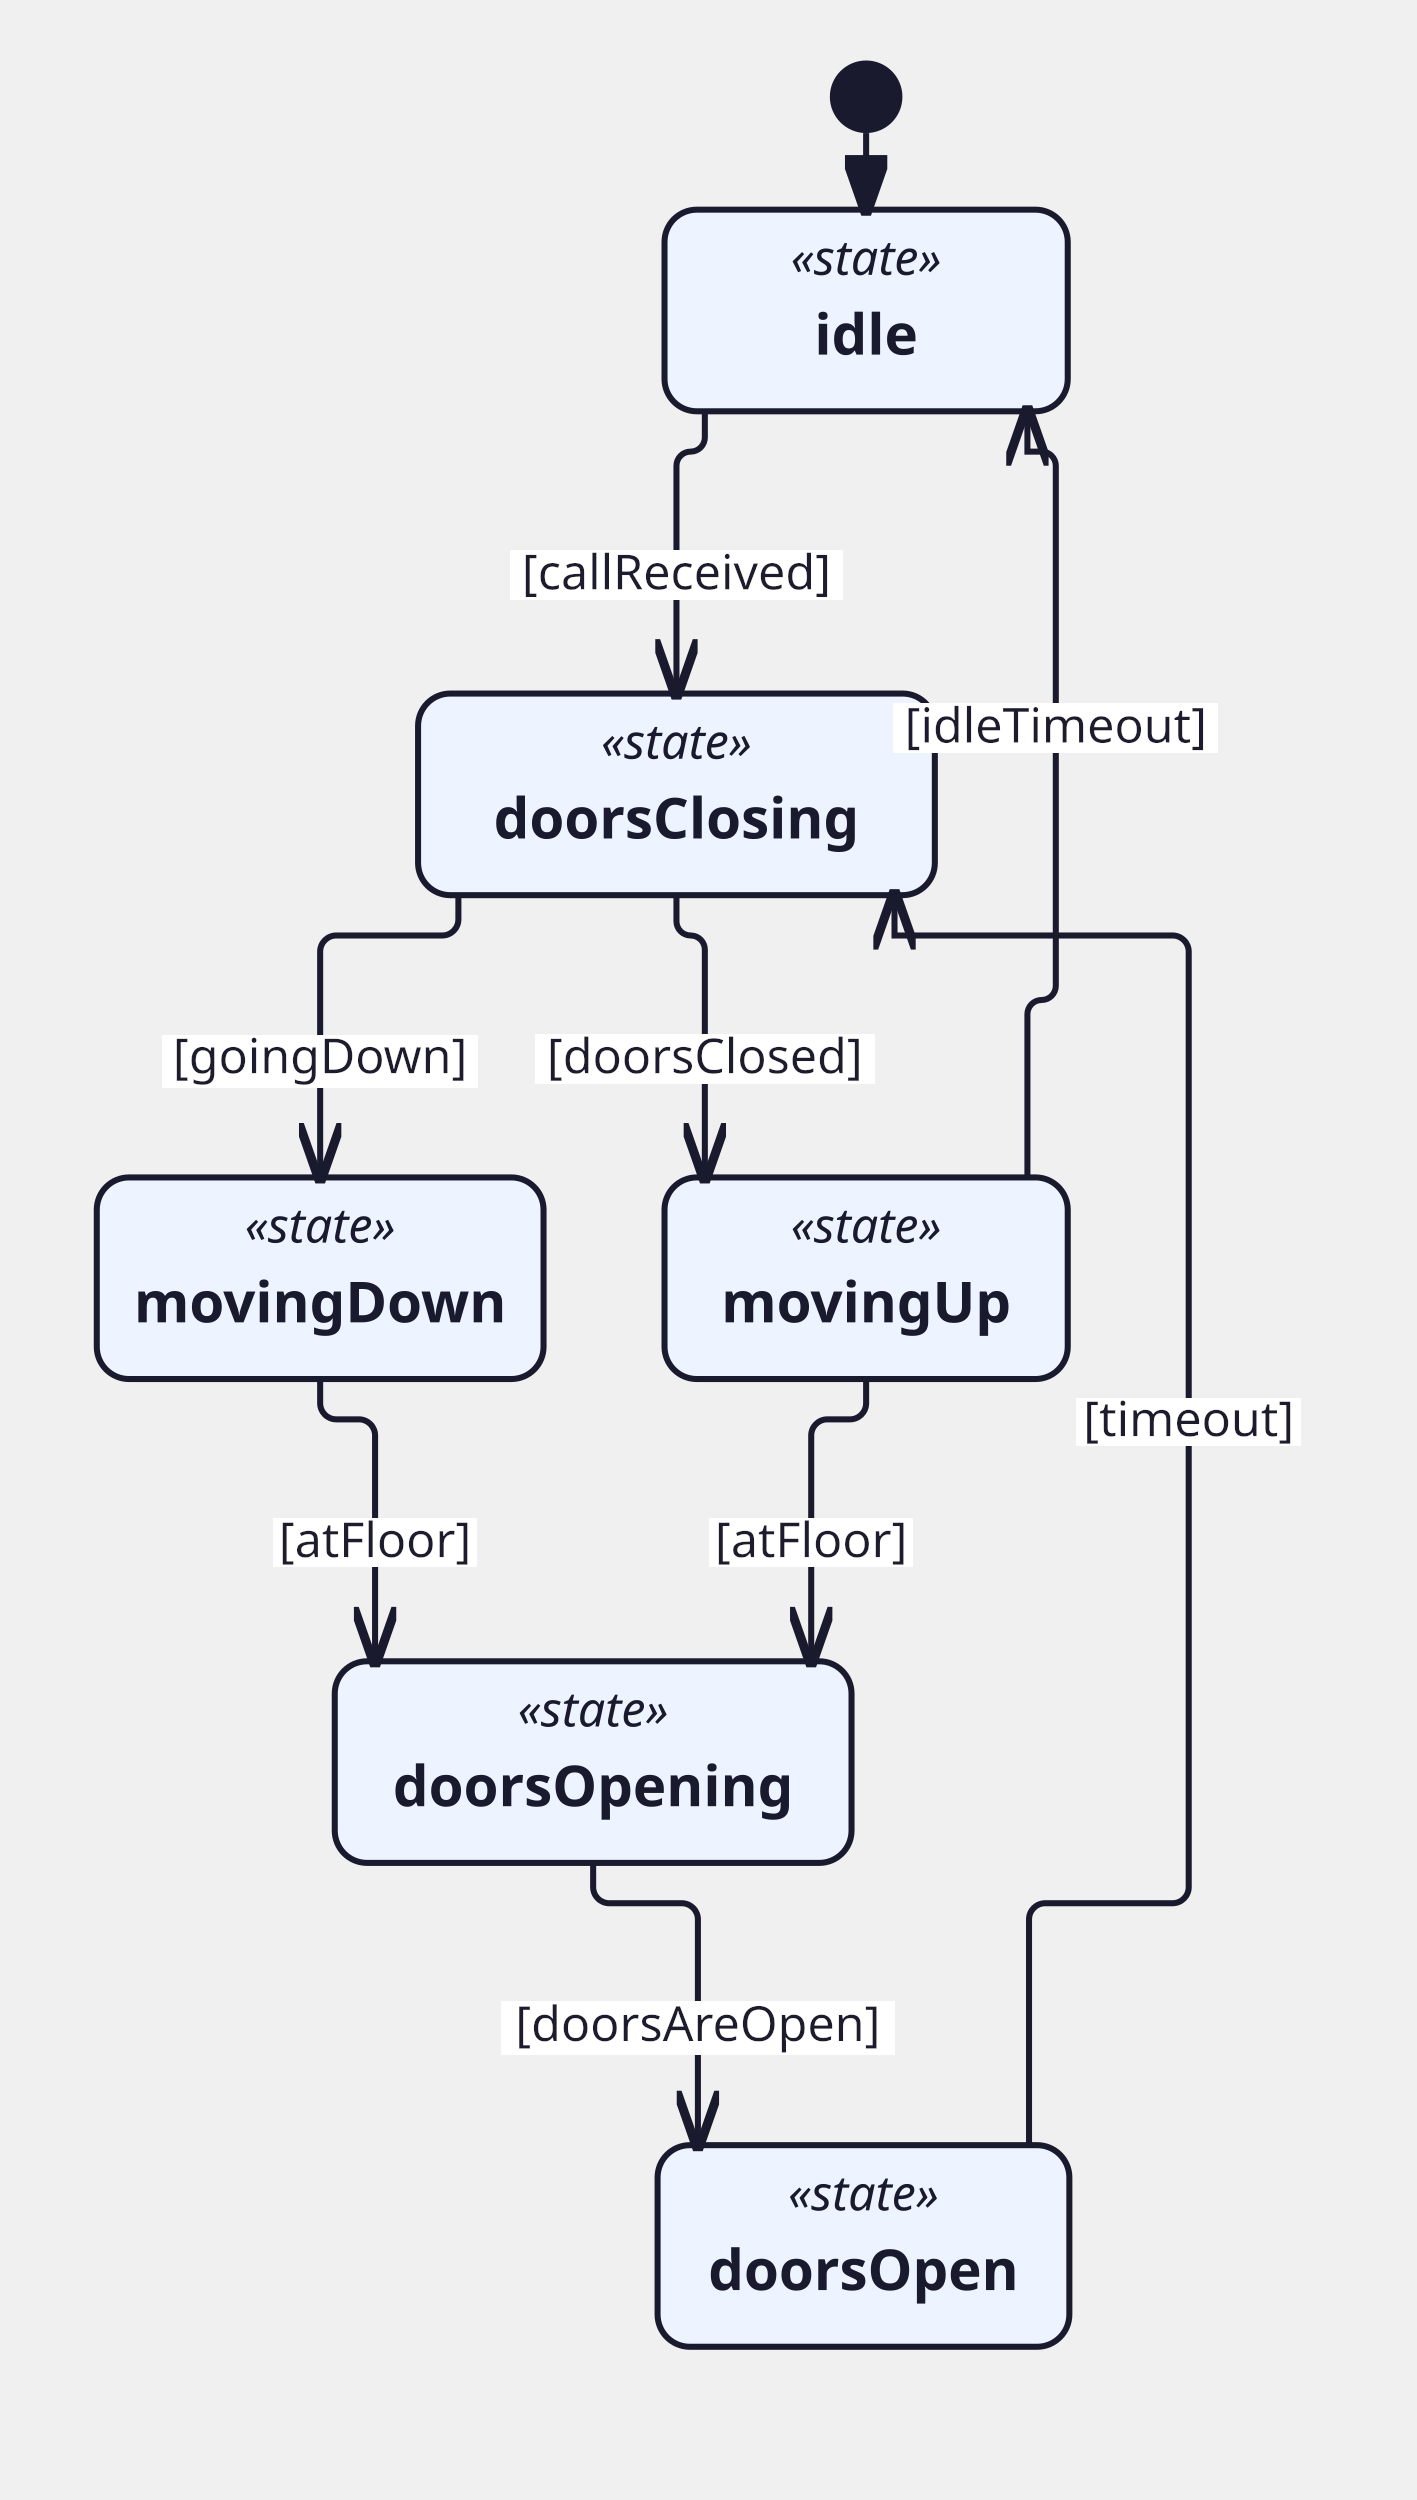
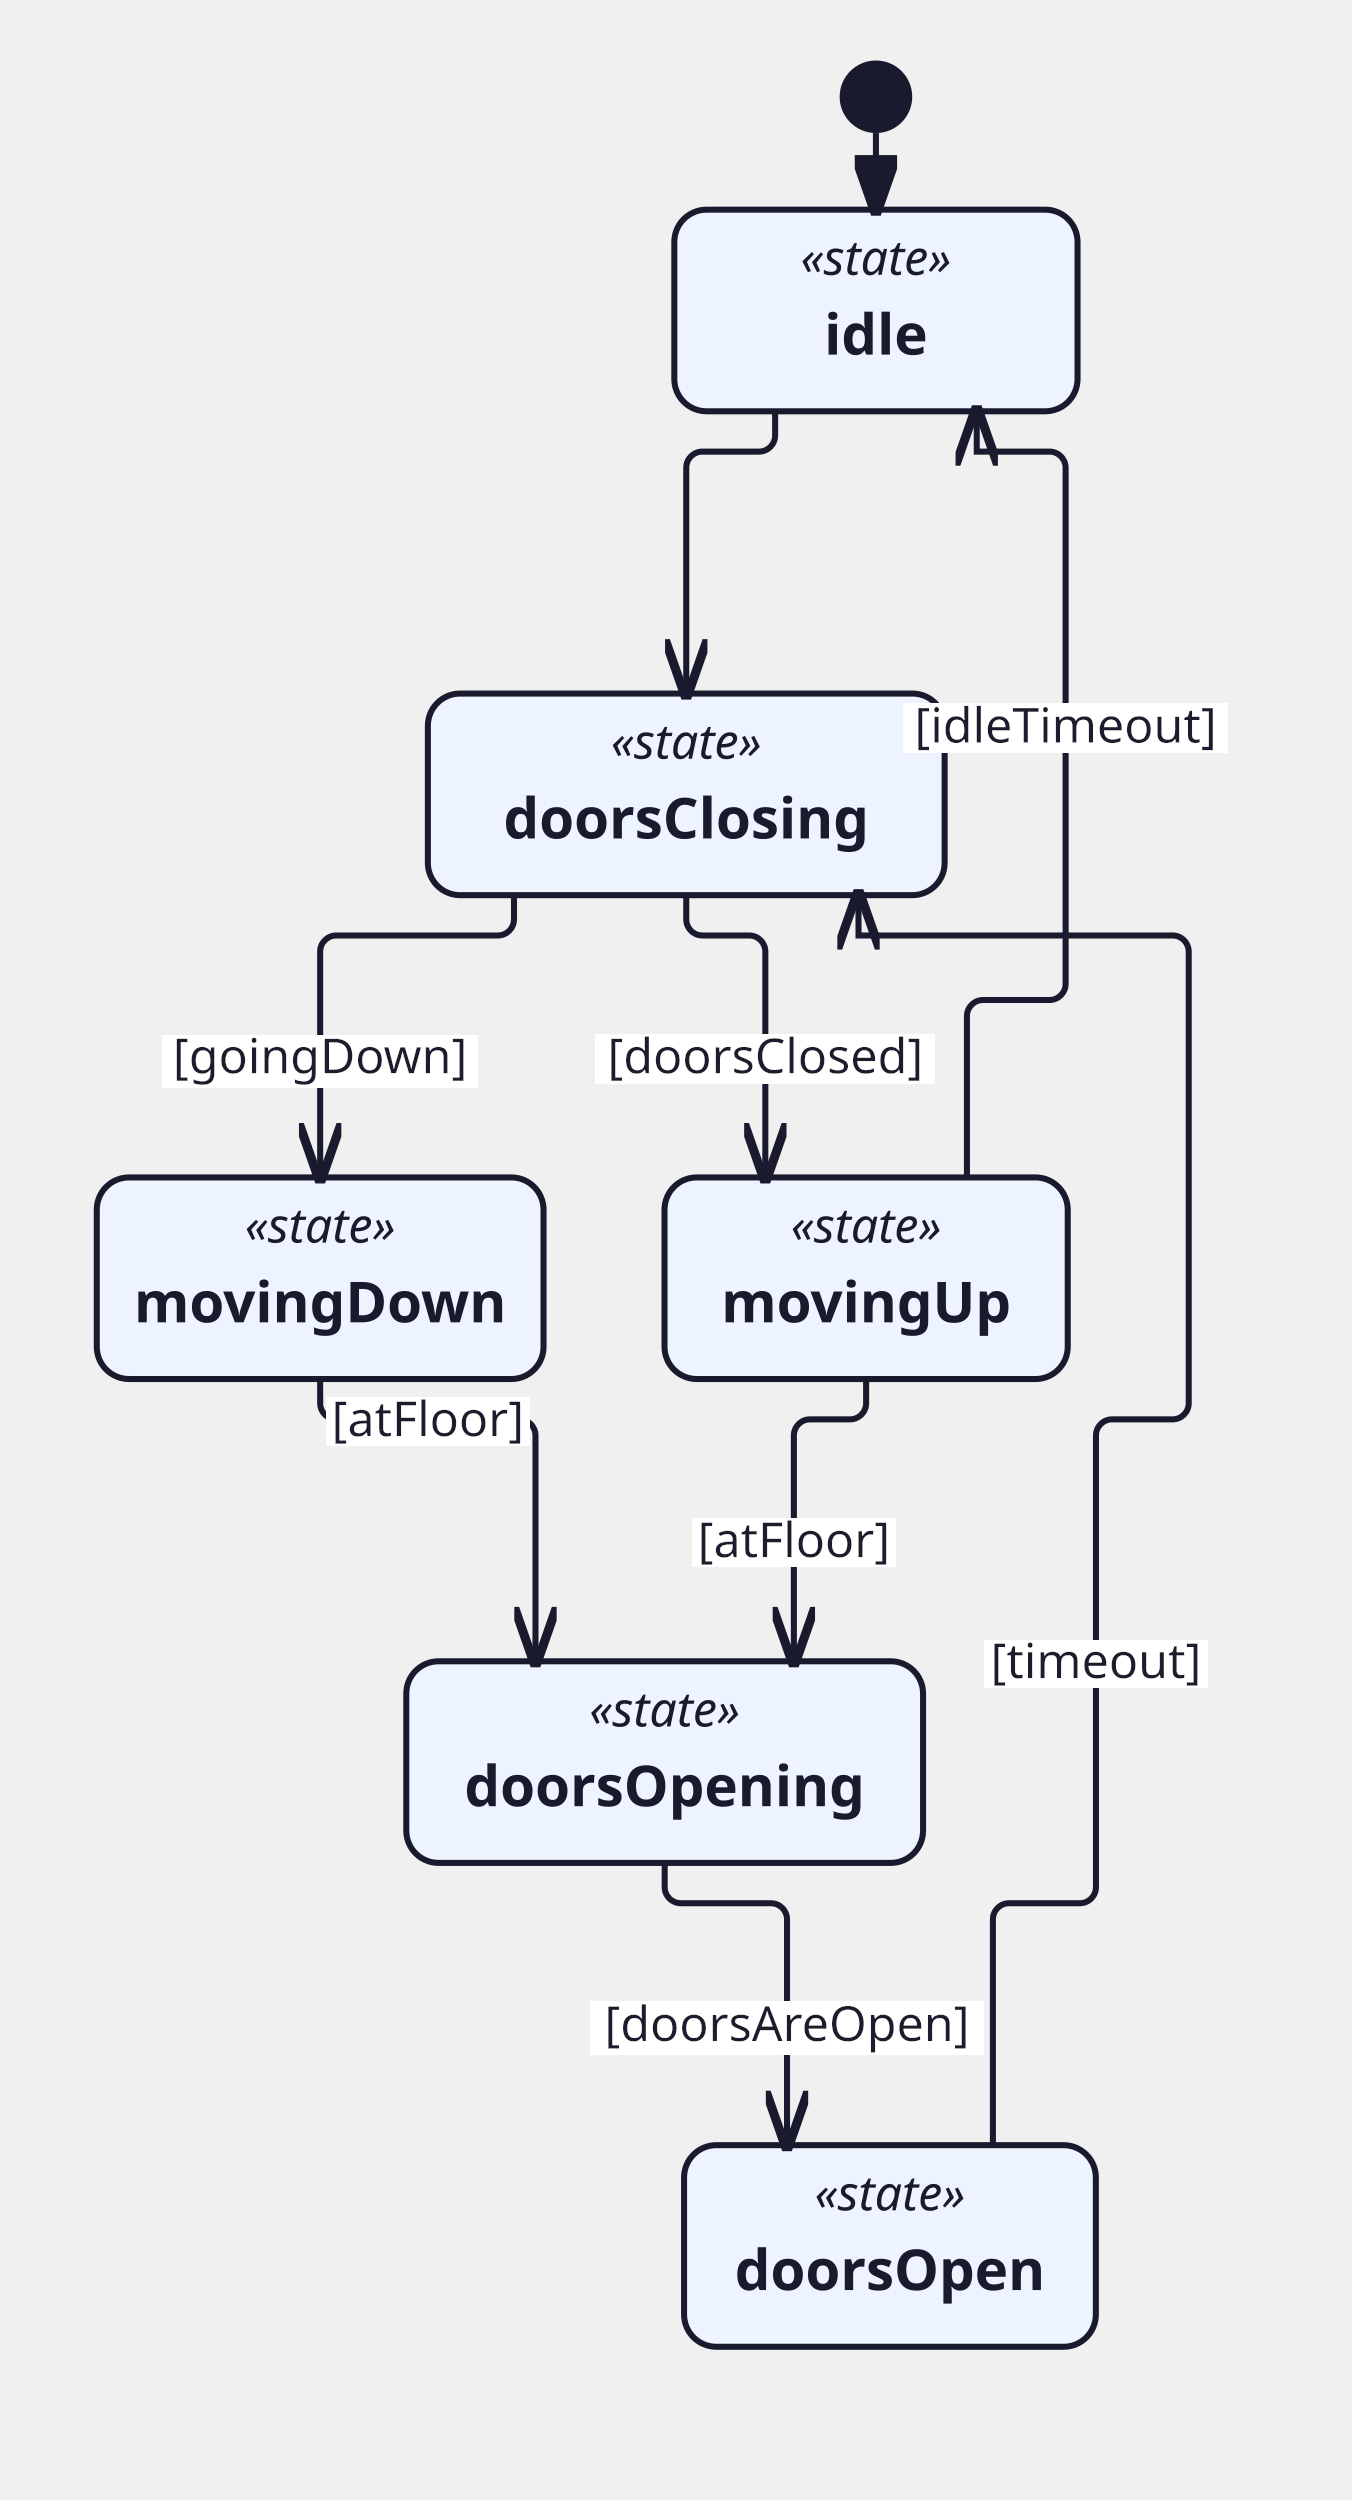
- <svg xmlns="http://www.w3.org/2000/svg" width="351.20" height="620.00" viewBox="0 0 351.20 620.00">
+ <svg xmlns="http://www.w3.org/2000/svg" width="335.07" height="620.00" viewBox="0 0 335.07 620.00">
  <defs>
    <marker id="line-end-open-chevron" markerWidth="10" markerHeight="7" refX="9" refY="3.5" orient="auto">
      <polyline points="0 0, 10 3.5, 0 7" fill="none" stroke="#1A1A2E" stroke-width="1.50" />
    </marker>
    <marker id="line-end-hollow-triangle" markerWidth="10" markerHeight="7" refX="9" refY="3.5" orient="auto">
      <polygon points="0 0, 10 3.5, 0 7" fill="#FFFFFF" stroke="#1A1A2E" stroke-width="1.50" />
    </marker>
    <marker id="line-end-filled-arrow" markerWidth="10" markerHeight="7" refX="9" refY="3.5" orient="auto">
      <polygon points="0 0, 10 3.5, 0 7" fill="#1A1A2E" stroke="#1A1A2E" stroke-width="1.50" />
    </marker>
    <marker id="line-end-hollow-triangle-crossbar" markerWidth="10" markerHeight="7" refX="9" refY="3.5" orient="auto">
      <polygon points="0 0, 10 3.5, 0 7" fill="#FFFFFF" stroke="#1A1A2E" stroke-width="1.50" />
      <line x1="7" y1="0" x2="7" y2="7" stroke="#1A1A2E" stroke-width="1.50" />
    </marker>
    <marker id="line-end-hollow-diamond" markerWidth="14" markerHeight="8" refX="13" refY="4" orient="auto">
      <polygon points="1 4, 7 0, 13 4, 7 8" fill="#FFFFFF" stroke="#1A1A2E" stroke-width="1.50" />
    </marker>
    <marker id="line-end-filled-diamond" markerWidth="14" markerHeight="8" refX="13" refY="4" orient="auto">
      <polygon points="1 4, 7 0, 13 4, 7 8" fill="#1A1A2E" stroke="#1A1A2E" stroke-width="1.50" />
    </marker>
    <marker id="line-end-circle" markerWidth="10" markerHeight="10" refX="9" refY="5" orient="auto">
      <circle cx="5" cy="5" r="4" fill="#FFFFFF" stroke="#1A1A2E" stroke-width="1.50" />
    </marker>
    <marker id="line-end-bar" markerWidth="4" markerHeight="12" refX="2" refY="6" orient="auto">
      <line x1="2" y1="0" x2="2" y2="12" stroke="#1A1A2E" stroke-width="1.50" />
    </marker>
    <filter id="label-bg" x="-0.05" y="-0.05" width="1.1" height="1.1">
      <feFlood flood-color="#FFFFFF" />
      <feComposite in="SourceGraphic" operator="over" />
    </filter>
  </defs>
-   <rect x="164.80" y="52.00" width="100.00" height="50.00" fill="#EEF4FF" stroke="#1A1A2E" stroke-width="1.50" rx="8.00" ry="8.00" />
-   <text x="214.80" y="64.00" font-family="Noto Sans, sans-serif" font-size="12.00" font-style="italic" fill="#1A1A2E" text-anchor="middle" dominant-baseline="middle">«state»</text>
-   <text x="214.80" y="83.00" font-family="Noto Sans, sans-serif" font-size="14.00" font-weight="bold" fill="#1A1A2E" text-anchor="middle" dominant-baseline="middle">idle</text>
-   <rect x="83.02" y="412.00" width="128.16" height="50.00" fill="#EEF4FF" stroke="#1A1A2E" stroke-width="1.50" rx="8.00" ry="8.00" />
-   <text x="147.10" y="424.00" font-family="Noto Sans, sans-serif" font-size="12.00" font-style="italic" fill="#1A1A2E" text-anchor="middle" dominant-baseline="middle">«state»</text>
-   <text x="147.10" y="443.00" font-family="Noto Sans, sans-serif" font-size="14.00" font-weight="bold" fill="#1A1A2E" text-anchor="middle" dominant-baseline="middle">doorsOpening</text>
-   <rect x="163.08" y="532.00" width="102.12" height="50.00" fill="#EEF4FF" stroke="#1A1A2E" stroke-width="1.50" rx="8.00" ry="8.00" />
-   <text x="214.14" y="544.00" font-family="Noto Sans, sans-serif" font-size="12.00" font-style="italic" fill="#1A1A2E" text-anchor="middle" dominant-baseline="middle">«state»</text>
-   <text x="214.14" y="563.00" font-family="Noto Sans, sans-serif" font-size="14.00" font-weight="bold" fill="#1A1A2E" text-anchor="middle" dominant-baseline="middle">doorsOpen</text>
-   <rect x="103.68" y="172.00" width="128.16" height="50.00" fill="#EEF4FF" stroke="#1A1A2E" stroke-width="1.50" rx="8.00" ry="8.00" />
-   <text x="167.76" y="184.00" font-family="Noto Sans, sans-serif" font-size="12.00" font-style="italic" fill="#1A1A2E" text-anchor="middle" dominant-baseline="middle">«state»</text>
-   <text x="167.76" y="203.00" font-family="Noto Sans, sans-serif" font-size="14.00" font-weight="bold" fill="#1A1A2E" text-anchor="middle" dominant-baseline="middle">doorsClosing</text>
+   <rect x="167.23" y="52.00" width="100.00" height="50.00" fill="#EEF4FF" stroke="#1A1A2E" stroke-width="1.50" rx="8.00" ry="8.00" />
+   <text x="217.23" y="64.00" font-family="Noto Sans, sans-serif" font-size="12.00" font-style="italic" fill="#1A1A2E" text-anchor="middle" dominant-baseline="middle">«state»</text>
+   <text x="217.23" y="83.00" font-family="Noto Sans, sans-serif" font-size="14.00" font-weight="bold" fill="#1A1A2E" text-anchor="middle" dominant-baseline="middle">idle</text>
+   <rect x="100.76" y="412.00" width="128.16" height="50.00" fill="#EEF4FF" stroke="#1A1A2E" stroke-width="1.50" rx="8.00" ry="8.00" />
+   <text x="164.84" y="424.00" font-family="Noto Sans, sans-serif" font-size="12.00" font-style="italic" fill="#1A1A2E" text-anchor="middle" dominant-baseline="middle">«state»</text>
+   <text x="164.84" y="443.00" font-family="Noto Sans, sans-serif" font-size="14.00" font-weight="bold" fill="#1A1A2E" text-anchor="middle" dominant-baseline="middle">doorsOpening</text>
+   <rect x="169.65" y="532.00" width="102.12" height="50.00" fill="#EEF4FF" stroke="#1A1A2E" stroke-width="1.50" rx="8.00" ry="8.00" />
+   <text x="220.71" y="544.00" font-family="Noto Sans, sans-serif" font-size="12.00" font-style="italic" fill="#1A1A2E" text-anchor="middle" dominant-baseline="middle">«state»</text>
+   <text x="220.71" y="563.00" font-family="Noto Sans, sans-serif" font-size="14.00" font-weight="bold" fill="#1A1A2E" text-anchor="middle" dominant-baseline="middle">doorsOpen</text>
+   <rect x="106.11" y="172.00" width="128.16" height="50.00" fill="#EEF4FF" stroke="#1A1A2E" stroke-width="1.50" rx="8.00" ry="8.00" />
+   <text x="170.19" y="184.00" font-family="Noto Sans, sans-serif" font-size="12.00" font-style="italic" fill="#1A1A2E" text-anchor="middle" dominant-baseline="middle">«state»</text>
+   <text x="170.19" y="203.00" font-family="Noto Sans, sans-serif" font-size="14.00" font-weight="bold" fill="#1A1A2E" text-anchor="middle" dominant-baseline="middle">doorsClosing</text>
  <rect x="164.80" y="292.00" width="100.00" height="50.00" fill="#EEF4FF" stroke="#1A1A2E" stroke-width="1.50" rx="8.00" ry="8.00" />
  <text x="214.80" y="304.00" font-family="Noto Sans, sans-serif" font-size="12.00" font-style="italic" fill="#1A1A2E" text-anchor="middle" dominant-baseline="middle">«state»</text>
  <text x="214.80" y="323.00" font-family="Noto Sans, sans-serif" font-size="14.00" font-weight="bold" fill="#1A1A2E" text-anchor="middle" dominant-baseline="middle">movingUp</text>
  <rect x="24.00" y="292.00" width="110.80" height="50.00" fill="#EEF4FF" stroke="#1A1A2E" stroke-width="1.50" rx="8.00" ry="8.00" />
  <text x="79.40" y="304.00" font-family="Noto Sans, sans-serif" font-size="12.00" font-style="italic" fill="#1A1A2E" text-anchor="middle" dominant-baseline="middle">«state»</text>
  <text x="79.40" y="323.00" font-family="Noto Sans, sans-serif" font-size="14.00" font-weight="bold" fill="#1A1A2E" text-anchor="middle" dominant-baseline="middle">movingDown</text>
-   <circle cx="214.80" cy="24.00" r="9.00" fill="#1A1A2E" />
-   <path d="M 214.80 33.00 L 214.80 52.00" fill="none" stroke="#1A1A2E" stroke-width="1.50" marker-end="url(#line-end-filled-arrow)" />
-   <path d="M 174.80 102.00 L 174.80 108.48 A 3.52 3.52 0 0 1 171.28 112.00 L 171.28 112.00 A 3.52 3.52 0 0 0 167.76 115.52 L 167.76 172.00" fill="none" stroke="#1A1A2E" stroke-width="1.50" marker-end="url(#line-end-open-chevron)" />
-   <path d="M 167.76 222.00 L 167.76 228.48 A 3.52 3.52 0 0 0 171.28 232.00 L 171.28 232.00 A 3.52 3.52 0 0 1 174.80 235.52 L 174.80 292.00" fill="none" stroke="#1A1A2E" stroke-width="1.50" marker-end="url(#line-end-open-chevron)" />
-   <path d="M 214.80 342.00 L 214.80 348.00 A 4.00 4.00 0 0 1 210.80 352.00 L 205.18 352.00 A 4.00 4.00 0 0 0 201.18 356.00 L 201.18 412.00" fill="none" stroke="#1A1A2E" stroke-width="1.50" marker-end="url(#line-end-open-chevron)" />
-   <path d="M 79.40 342.00 L 79.40 348.00 A 4.00 4.00 0 0 0 83.40 352.00 L 89.02 352.00 A 4.00 4.00 0 0 1 93.02 356.00 L 93.02 412.00" fill="none" stroke="#1A1A2E" stroke-width="1.50" marker-end="url(#line-end-open-chevron)" />
-   <path d="M 147.10 462.00 L 147.10 468.00 A 4.00 4.00 0 0 0 151.10 472.00 L 169.08 472.00 A 4.00 4.00 0 0 1 173.08 476.00 L 173.08 532.00" fill="none" stroke="#1A1A2E" stroke-width="1.50" marker-end="url(#line-end-open-chevron)" />
-   <path d="M 255.20 532.00 L 255.20 476.00 A 4.00 4.00 0 0 1 259.20 472.00 L 290.80 472.00 A 4.00 4.00 0 0 0 294.80 468.00 L 294.80 236.00 A 4.00 4.00 0 0 0 290.80 232.00 L 221.84 232.00 L 221.84 222.00" fill="none" stroke="#1A1A2E" stroke-width="1.50" marker-end="url(#line-end-open-chevron)" />
-   <path d="M 113.68 222.00 L 113.68 228.00 A 4.00 4.00 0 0 1 109.68 232.00 L 83.40 232.00 A 4.00 4.00 0 0 0 79.40 236.00 L 79.40 292.00" fill="none" stroke="#1A1A2E" stroke-width="1.50" marker-end="url(#line-end-open-chevron)" />
-   <path d="M 254.80 292.00 L 254.80 251.52 A 3.52 3.52 0 0 1 258.32 248.00 L 258.32 248.00 A 3.52 3.52 0 0 0 261.84 244.48 L 261.84 115.52 A 3.52 3.52 0 0 0 258.32 112.00 L 254.80 112.00 L 254.80 102.00" fill="none" stroke="#1A1A2E" stroke-width="1.50" marker-end="url(#line-end-open-chevron)" />
-   <text x="167.76" y="142.00" font-family="Noto Sans, sans-serif" font-size="12.00" fill="#1A1A2E" text-anchor="middle" dominant-baseline="middle" filter="url(#label-bg)">[callReceived]</text>
-   <text x="174.80" y="262.00" font-family="Noto Sans, sans-serif" font-size="12.00" fill="#1A1A2E" text-anchor="middle" dominant-baseline="middle" filter="url(#label-bg)">[doorsClosed]</text>
-   <text x="201.18" y="382.00" font-family="Noto Sans, sans-serif" font-size="12.00" fill="#1A1A2E" text-anchor="middle" dominant-baseline="middle" filter="url(#label-bg)">[atFloor]</text>
-   <text x="93.02" y="382.00" font-family="Noto Sans, sans-serif" font-size="12.00" fill="#1A1A2E" text-anchor="middle" dominant-baseline="middle" filter="url(#label-bg)">[atFloor]</text>
-   <text x="173.08" y="502.00" font-family="Noto Sans, sans-serif" font-size="12.00" fill="#1A1A2E" text-anchor="middle" dominant-baseline="middle" filter="url(#label-bg)">[doorsAreOpen]</text>
-   <text x="294.80" y="352.00" font-family="Noto Sans, sans-serif" font-size="12.00" fill="#1A1A2E" text-anchor="middle" dominant-baseline="middle" filter="url(#label-bg)">[timeout]</text>
+   <circle cx="217.23" cy="24.00" r="9.00" fill="#1A1A2E" />
+   <path d="M 217.23 33.00 L 217.23 52.00" fill="none" stroke="#1A1A2E" stroke-width="1.50" marker-end="url(#line-end-filled-arrow)" />
+   <path d="M 192.23 102.00 L 192.23 108.00 A 4.00 4.00 0 0 1 188.23 112.00 L 174.19 112.00 A 4.00 4.00 0 0 0 170.19 116.00 L 170.19 172.00" fill="none" stroke="#1A1A2E" stroke-width="1.50" marker-end="url(#line-end-open-chevron)" />
+   <path d="M 170.19 222.00 L 170.19 228.00 A 4.00 4.00 0 0 0 174.19 232.00 L 185.80 232.00 A 4.00 4.00 0 0 1 189.80 236.00 L 189.80 292.00" fill="none" stroke="#1A1A2E" stroke-width="1.50" marker-end="url(#line-end-open-chevron)" />
+   <path d="M 214.80 342.00 L 214.80 348.00 A 4.00 4.00 0 0 1 210.80 352.00 L 200.88 352.00 A 4.00 4.00 0 0 0 196.88 356.00 L 196.88 412.00" fill="none" stroke="#1A1A2E" stroke-width="1.50" marker-end="url(#line-end-open-chevron)" />
+   <path d="M 79.40 342.00 L 79.40 348.00 A 4.00 4.00 0 0 0 83.40 352.00 L 128.80 352.00 A 4.00 4.00 0 0 1 132.80 356.00 L 132.80 412.00" fill="none" stroke="#1A1A2E" stroke-width="1.50" marker-end="url(#line-end-open-chevron)" />
+   <path d="M 164.84 462.00 L 164.84 468.00 A 4.00 4.00 0 0 0 168.84 472.00 L 191.18 472.00 A 4.00 4.00 0 0 1 195.18 476.00 L 195.18 532.00" fill="none" stroke="#1A1A2E" stroke-width="1.50" marker-end="url(#line-end-open-chevron)" />
+   <path d="M 246.24 532.00 L 246.24 476.00 A 4.00 4.00 0 0 1 250.24 472.00 L 267.80 472.00 A 4.00 4.00 0 0 0 271.80 468.00 L 271.80 356.00 A 4.00 4.00 0 0 1 275.80 352.00 L 290.80 352.00 A 4.00 4.00 0 0 0 294.80 348.00 L 294.80 236.00 A 4.00 4.00 0 0 0 290.80 232.00 L 212.91 232.00 L 212.91 222.00" fill="none" stroke="#1A1A2E" stroke-width="1.50" marker-end="url(#line-end-open-chevron)" />
+   <path d="M 127.47 222.00 L 127.47 228.00 A 4.00 4.00 0 0 1 123.47 232.00 L 83.40 232.00 A 4.00 4.00 0 0 0 79.40 236.00 L 79.40 292.00" fill="none" stroke="#1A1A2E" stroke-width="1.50" marker-end="url(#line-end-open-chevron)" />
+   <path d="M 239.80 292.00 L 239.80 252.00 A 4.00 4.00 0 0 1 243.80 248.00 L 260.27 248.00 A 4.00 4.00 0 0 0 264.27 244.00 L 264.27 116.00 A 4.00 4.00 0 0 0 260.27 112.00 L 242.23 112.00 L 242.23 102.00" fill="none" stroke="#1A1A2E" stroke-width="1.50" marker-end="url(#line-end-open-chevron)" />
+   <text x="189.80" y="262.00" font-family="Noto Sans, sans-serif" font-size="12.00" fill="#1A1A2E" text-anchor="middle" dominant-baseline="middle" filter="url(#label-bg)">[doorsClosed]</text>
+   <text x="196.88" y="382.00" font-family="Noto Sans, sans-serif" font-size="12.00" fill="#1A1A2E" text-anchor="middle" dominant-baseline="middle" filter="url(#label-bg)">[atFloor]</text>
+   <text x="106.10" y="352.00" font-family="Noto Sans, sans-serif" font-size="12.00" fill="#1A1A2E" text-anchor="middle" dominant-baseline="middle" filter="url(#label-bg)">[atFloor]</text>
+   <text x="195.18" y="502.00" font-family="Noto Sans, sans-serif" font-size="12.00" fill="#1A1A2E" text-anchor="middle" dominant-baseline="middle" filter="url(#label-bg)">[doorsAreOpen]</text>
+   <text x="271.80" y="412.00" font-family="Noto Sans, sans-serif" font-size="12.00" fill="#1A1A2E" text-anchor="middle" dominant-baseline="middle" filter="url(#label-bg)">[timeout]</text>
  <text x="79.40" y="262.00" font-family="Noto Sans, sans-serif" font-size="12.00" fill="#1A1A2E" text-anchor="middle" dominant-baseline="middle" filter="url(#label-bg)">[goingDown]</text>
-   <text x="261.84" y="180.00" font-family="Noto Sans, sans-serif" font-size="12.00" fill="#1A1A2E" text-anchor="middle" dominant-baseline="middle" filter="url(#label-bg)">[idleTimeout]</text>
+   <text x="264.27" y="180.00" font-family="Noto Sans, sans-serif" font-size="12.00" fill="#1A1A2E" text-anchor="middle" dominant-baseline="middle" filter="url(#label-bg)">[idleTimeout]</text>
</svg>
